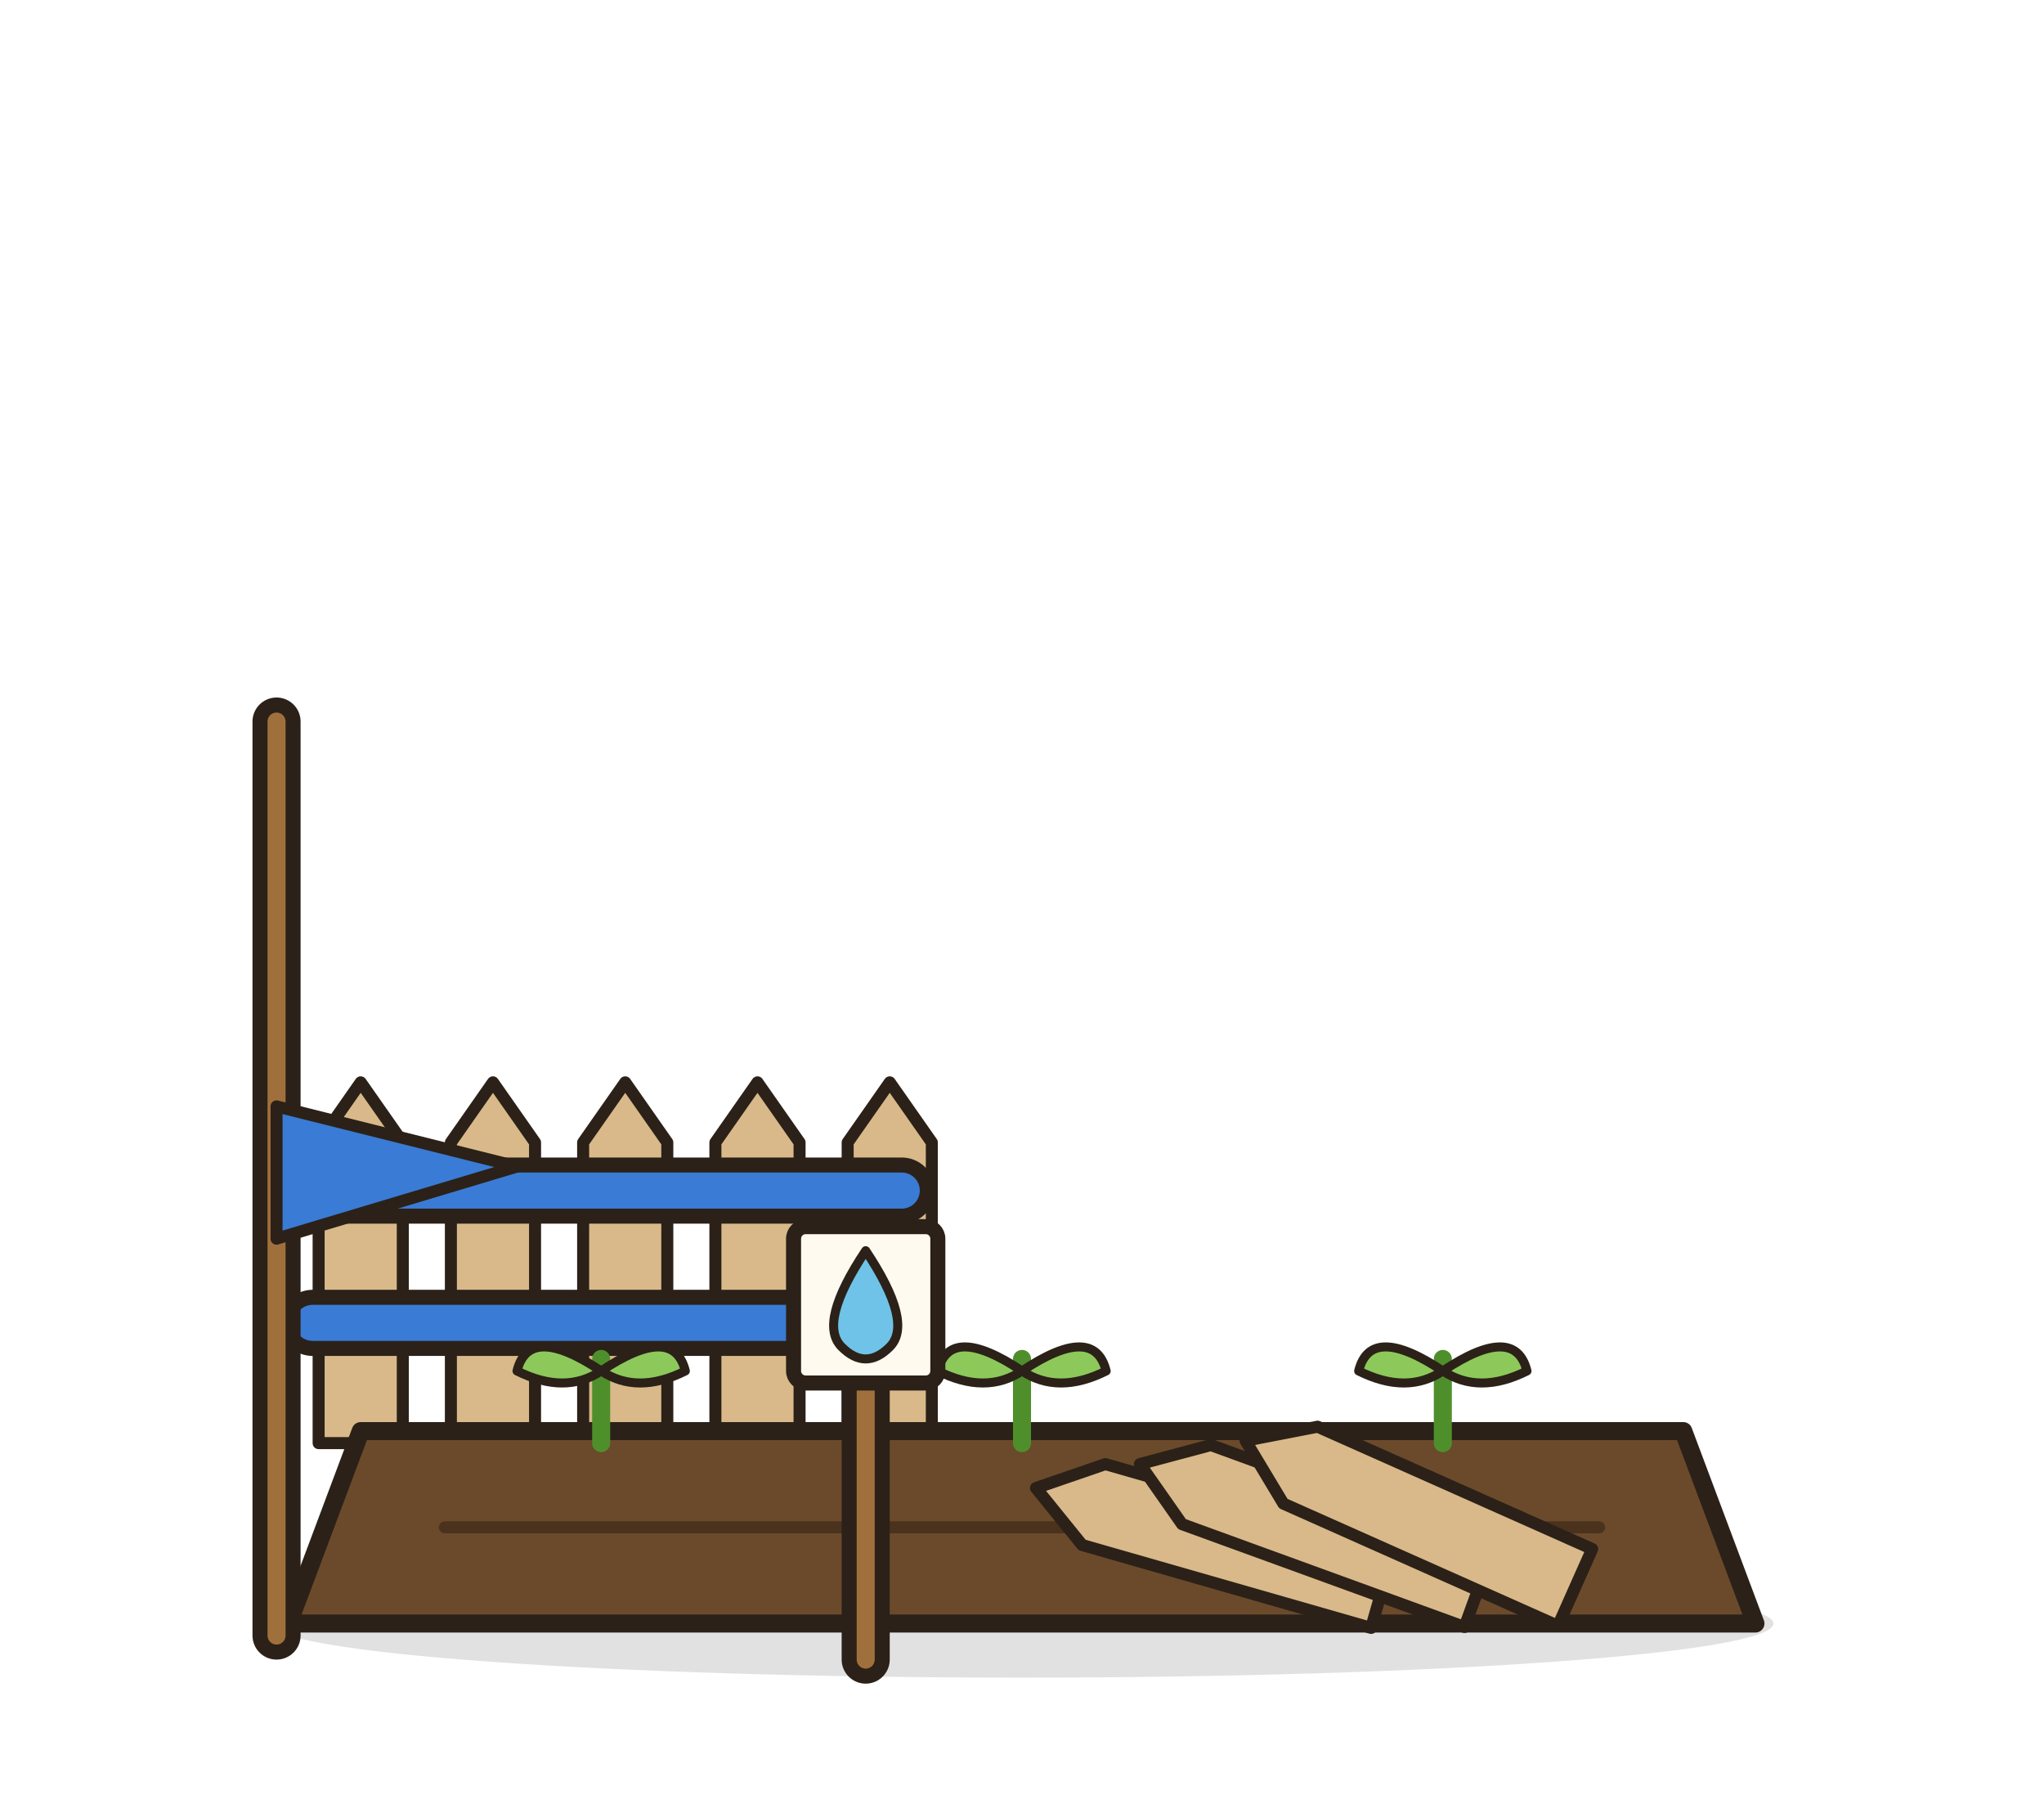
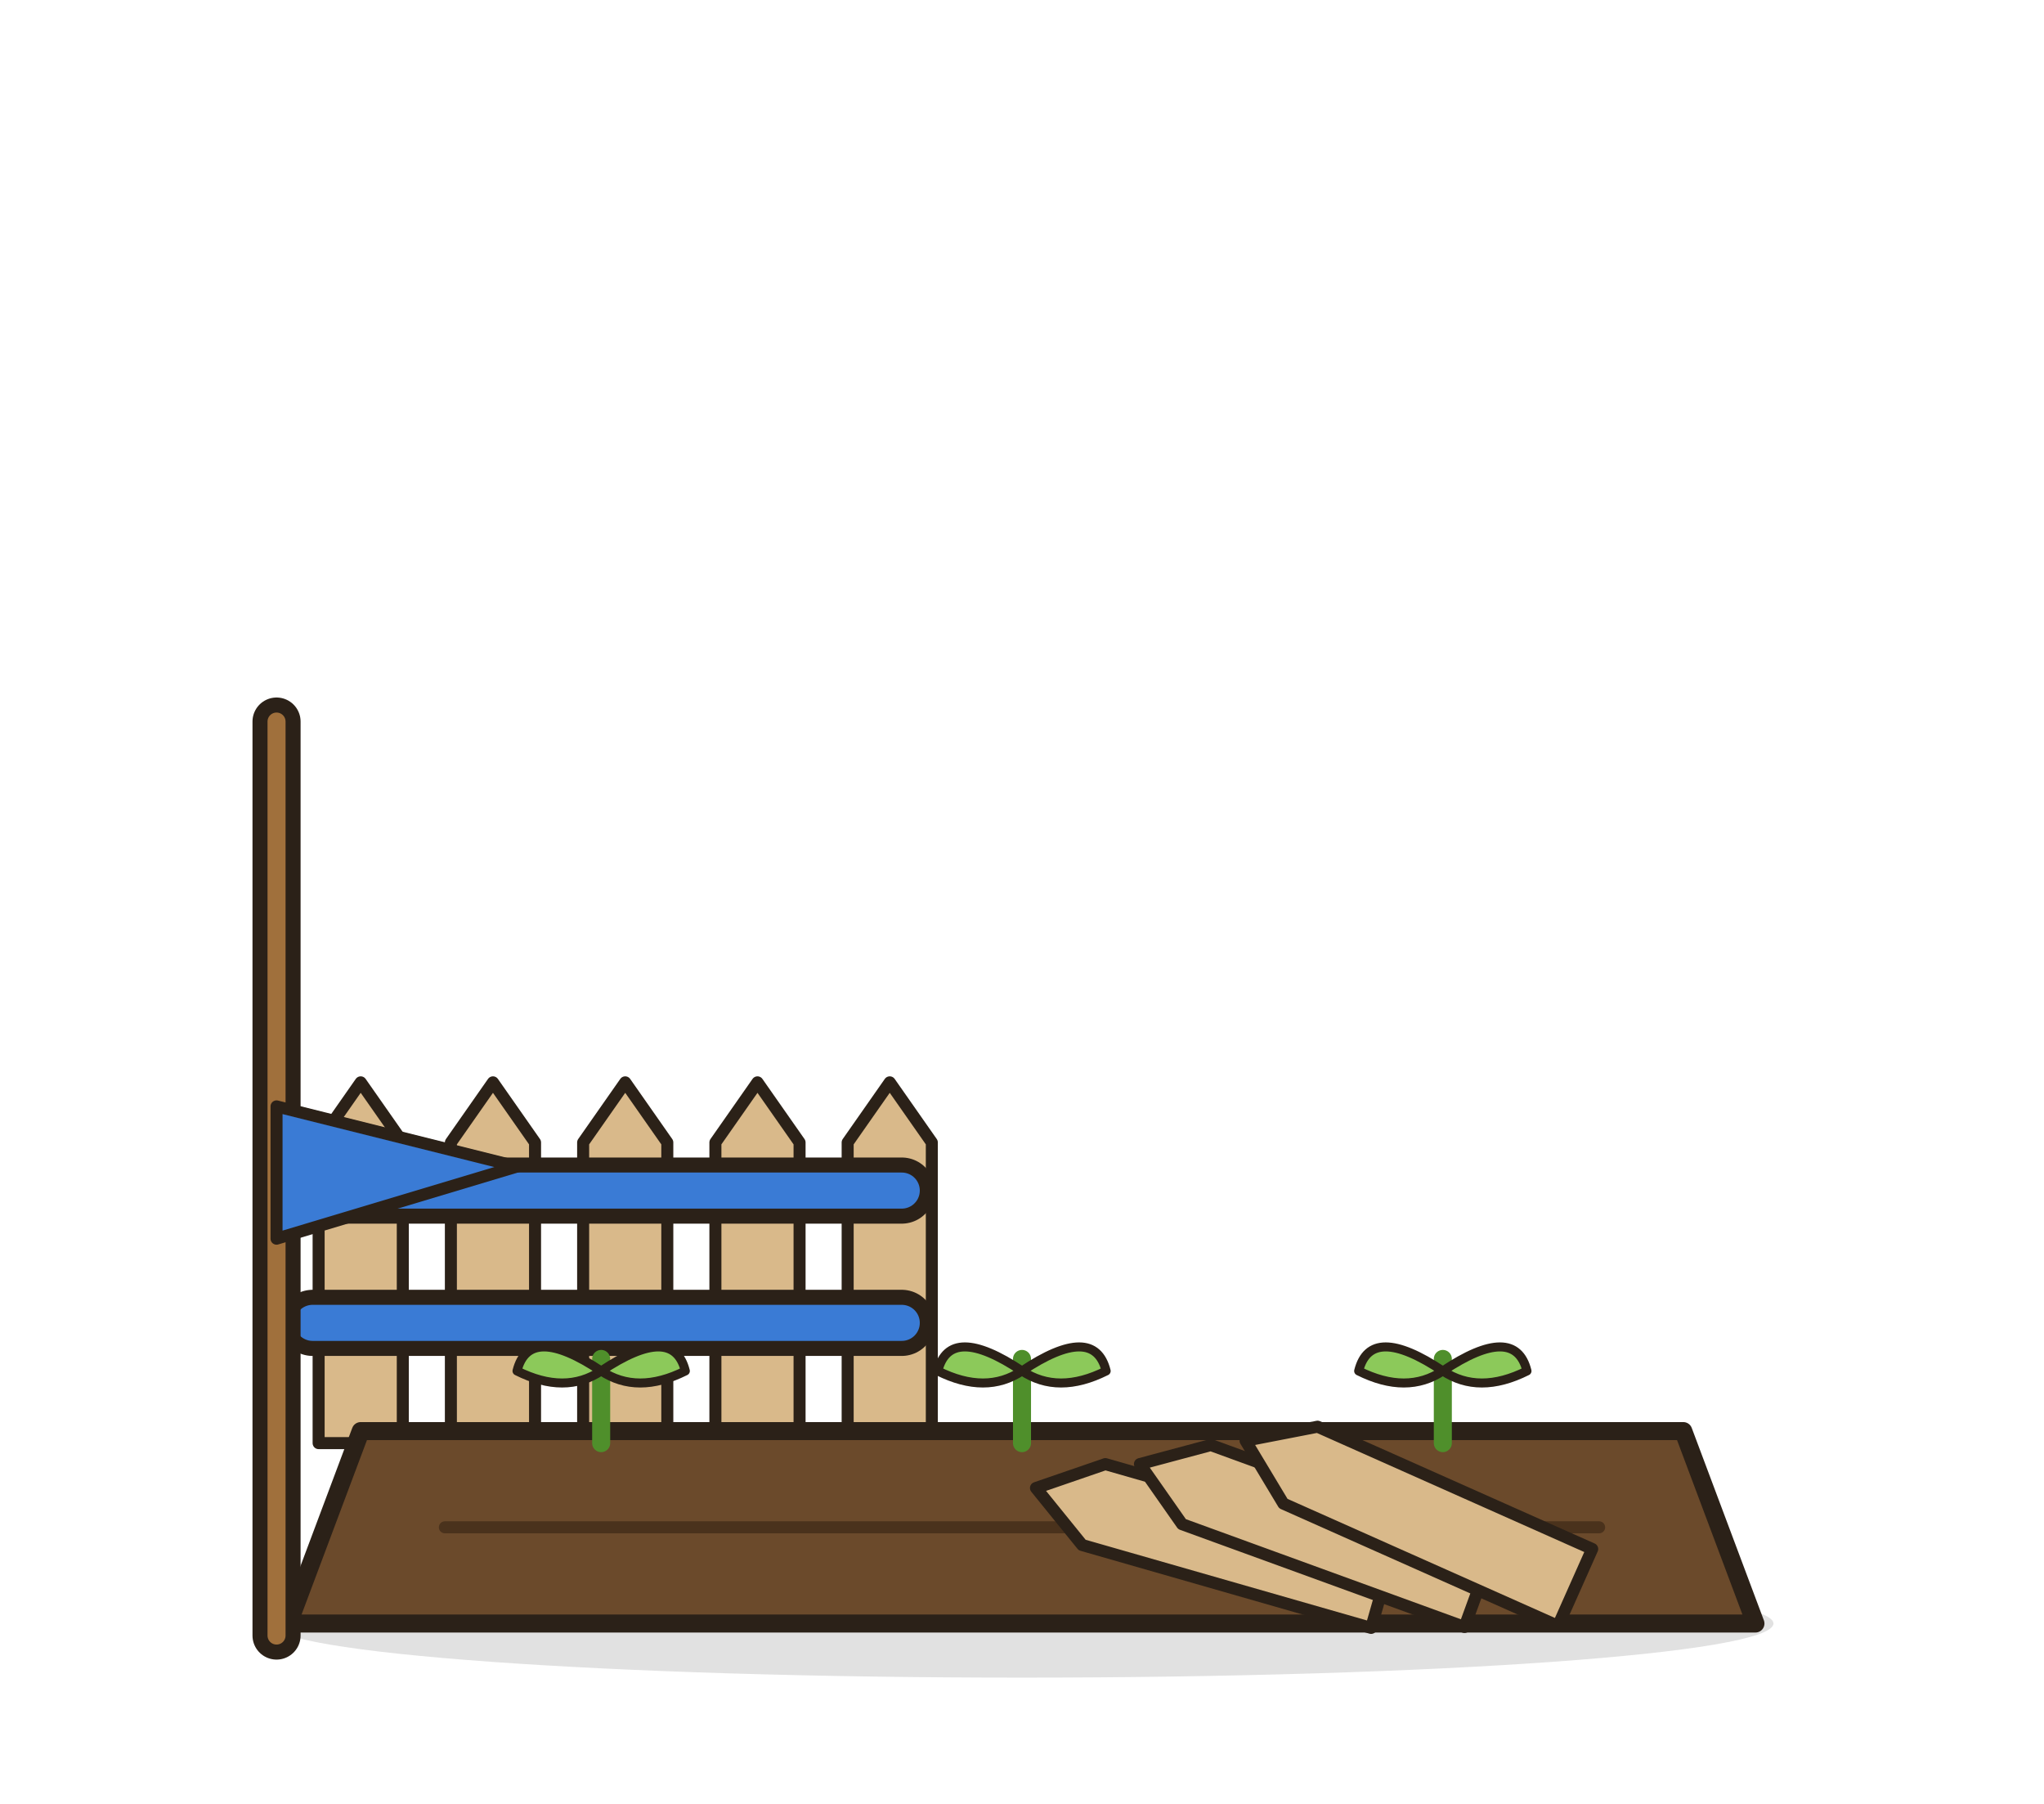
<svg xmlns="http://www.w3.org/2000/svg" viewBox="-170 -270 340 300" width="340" height="300">
  <g>
    <ellipse cx="0" cy="0" rx="125" ry="9" fill="#000000" fill-opacity="0.12" />
    <path d="M-117 -30 L-117 -80 L-110 -90 L-103 -80 L-103 -30 Z" fill="#d9b98a" stroke="#2b2118" stroke-width="2" stroke-linejoin="round" stroke-linecap="round" />
    <path d="M-95 -30 L-95 -80 L-88 -90 L-81 -80 L-81 -30 Z" fill="#d9b98a" stroke="#2b2118" stroke-width="2" stroke-linejoin="round" stroke-linecap="round" />
    <path d="M-73 -30 L-73 -80 L-66 -90 L-59 -80 L-59 -30 Z" fill="#d9b98a" stroke="#2b2118" stroke-width="2" stroke-linejoin="round" stroke-linecap="round" />
    <path d="M-51 -30 L-51 -80 L-44 -90 L-37 -80 L-37 -30 Z" fill="#d9b98a" stroke="#2b2118" stroke-width="2" stroke-linejoin="round" stroke-linecap="round" />
    <path d="M-29 -30 L-29 -80 L-22 -90 L-15 -80 L-15 -30 Z" fill="#d9b98a" stroke="#2b2118" stroke-width="2" stroke-linejoin="round" stroke-linecap="round" />
    <path d="M-118 -50 L-20 -50 M-118 -72 L-20 -72" fill="none" stroke="#2b2118" stroke-width="11" stroke-linejoin="round" stroke-linecap="round" />
    <path d="M-118 -50 L-20 -50 M-118 -72 L-20 -72" fill="none" stroke="#3a7bd5" stroke-width="6" stroke-linejoin="round" stroke-linecap="round" />
    <path d="M-122 0 L-110 -32 L110 -32 L122 0 Z" fill="#6b4a2b" stroke="#2b2118" stroke-width="3" stroke-linejoin="round" stroke-linecap="round" />
    <path d="M-96 -16 L96 -16" fill="none" stroke="#4a321c" stroke-width="2" stroke-linejoin="round" stroke-linecap="round" />
    <path d="M-70 -30 L-70 -44.0" fill="none" stroke="#4f8f2b" stroke-width="3" stroke-linejoin="round" stroke-linecap="round" />
    <path d="M-70 -42.0 Q-82.0 -50.0 -84.0 -42.0 Q-76.0 -38.0 -70 -42.0 Z" fill="#8cc95a" stroke="#2b2118" stroke-width="1.5" stroke-linejoin="round" stroke-linecap="round" />
    <path d="M-70 -42.0 Q-58.0 -50.0 -56.0 -42.0 Q-64.0 -38.0 -70 -42.0 Z" fill="#8cc95a" stroke="#2b2118" stroke-width="1.5" stroke-linejoin="round" stroke-linecap="round" />
    <path d="M0 -30 L0 -44.0" fill="none" stroke="#4f8f2b" stroke-width="3" stroke-linejoin="round" stroke-linecap="round" />
    <path d="M0 -42.0 Q-12.0 -50.0 -14.0 -42.0 Q-6.0 -38.0 0 -42.0 Z" fill="#8cc95a" stroke="#2b2118" stroke-width="1.5" stroke-linejoin="round" stroke-linecap="round" />
    <path d="M0 -42.0 Q12.0 -50.0 14.0 -42.0 Q6.0 -38.0 0 -42.0 Z" fill="#8cc95a" stroke="#2b2118" stroke-width="1.5" stroke-linejoin="round" stroke-linecap="round" />
    <path d="M70 -30 L70 -44.0" fill="none" stroke="#4f8f2b" stroke-width="3" stroke-linejoin="round" stroke-linecap="round" />
    <path d="M70 -42.0 Q58.0 -50.0 56.0 -42.0 Q64.0 -38.0 70 -42.0 Z" fill="#8cc95a" stroke="#2b2118" stroke-width="1.5" stroke-linejoin="round" stroke-linecap="round" />
    <path d="M70 -42.0 Q82.0 -50.0 84.0 -42.0 Q76.0 -38.0 70 -42.0 Z" fill="#8cc95a" stroke="#2b2118" stroke-width="1.5" stroke-linejoin="round" stroke-linecap="round" />
    <g transform="translate(60,-6) rotate(-74)">
      <path d="M-7 0 L-7 -50 L0 -60 L7 -50 L7 0 Z" fill="#d9b98a" stroke="#2b2118" stroke-width="2" stroke-linejoin="round" stroke-linecap="round" />
    </g>
    <g transform="translate(76,-6) rotate(-70)">
      <path d="M-7 0 L-7 -50 L0 -60 L7 -50 L7 0 Z" fill="#d9b98a" stroke="#2b2118" stroke-width="2" stroke-linejoin="round" stroke-linecap="round" />
    </g>
    <g transform="translate(92,-6) rotate(-66)">
      <path d="M-7 0 L-7 -50 L0 -60 L7 -50 L7 0 Z" fill="#d9b98a" stroke="#2b2118" stroke-width="2" stroke-linejoin="round" stroke-linecap="round" />
    </g>
    <path d="M-124 2 L-124 -150" fill="none" stroke="#2b2118" stroke-width="8" stroke-linejoin="round" stroke-linecap="round" />
    <path d="M-124 2 L-124 -150" fill="none" stroke="#a0703c" stroke-width="3" stroke-linejoin="round" stroke-linecap="round" />
    <path d="M-124 -86 L-84 -76 L-124 -64 Z" fill="#3a7bd5" stroke="#2b2118" stroke-width="2" stroke-linejoin="round" stroke-linecap="round" />
-     <path d="M-26 6 L-26 -40" fill="none" stroke="#2b2118" stroke-width="8" stroke-linejoin="round" stroke-linecap="round" />
-     <path d="M-26 6 L-26 -40" fill="none" stroke="#a0703c" stroke-width="3" stroke-linejoin="round" stroke-linecap="round" />
-     <rect x="-38" y="-66" width="24" height="26" rx="2" fill="#fffaf0" stroke="#2b2118" stroke-width="2.5" />
-     <path d="M-26 -62 Q-34 -50 -30 -46 Q-26 -42 -22 -46 Q-18 -50 -26 -62 Z" fill="#6fc3e8" stroke="#2b2118" stroke-width="1.5" stroke-linejoin="round" stroke-linecap="round" />
  </g>
</svg>
